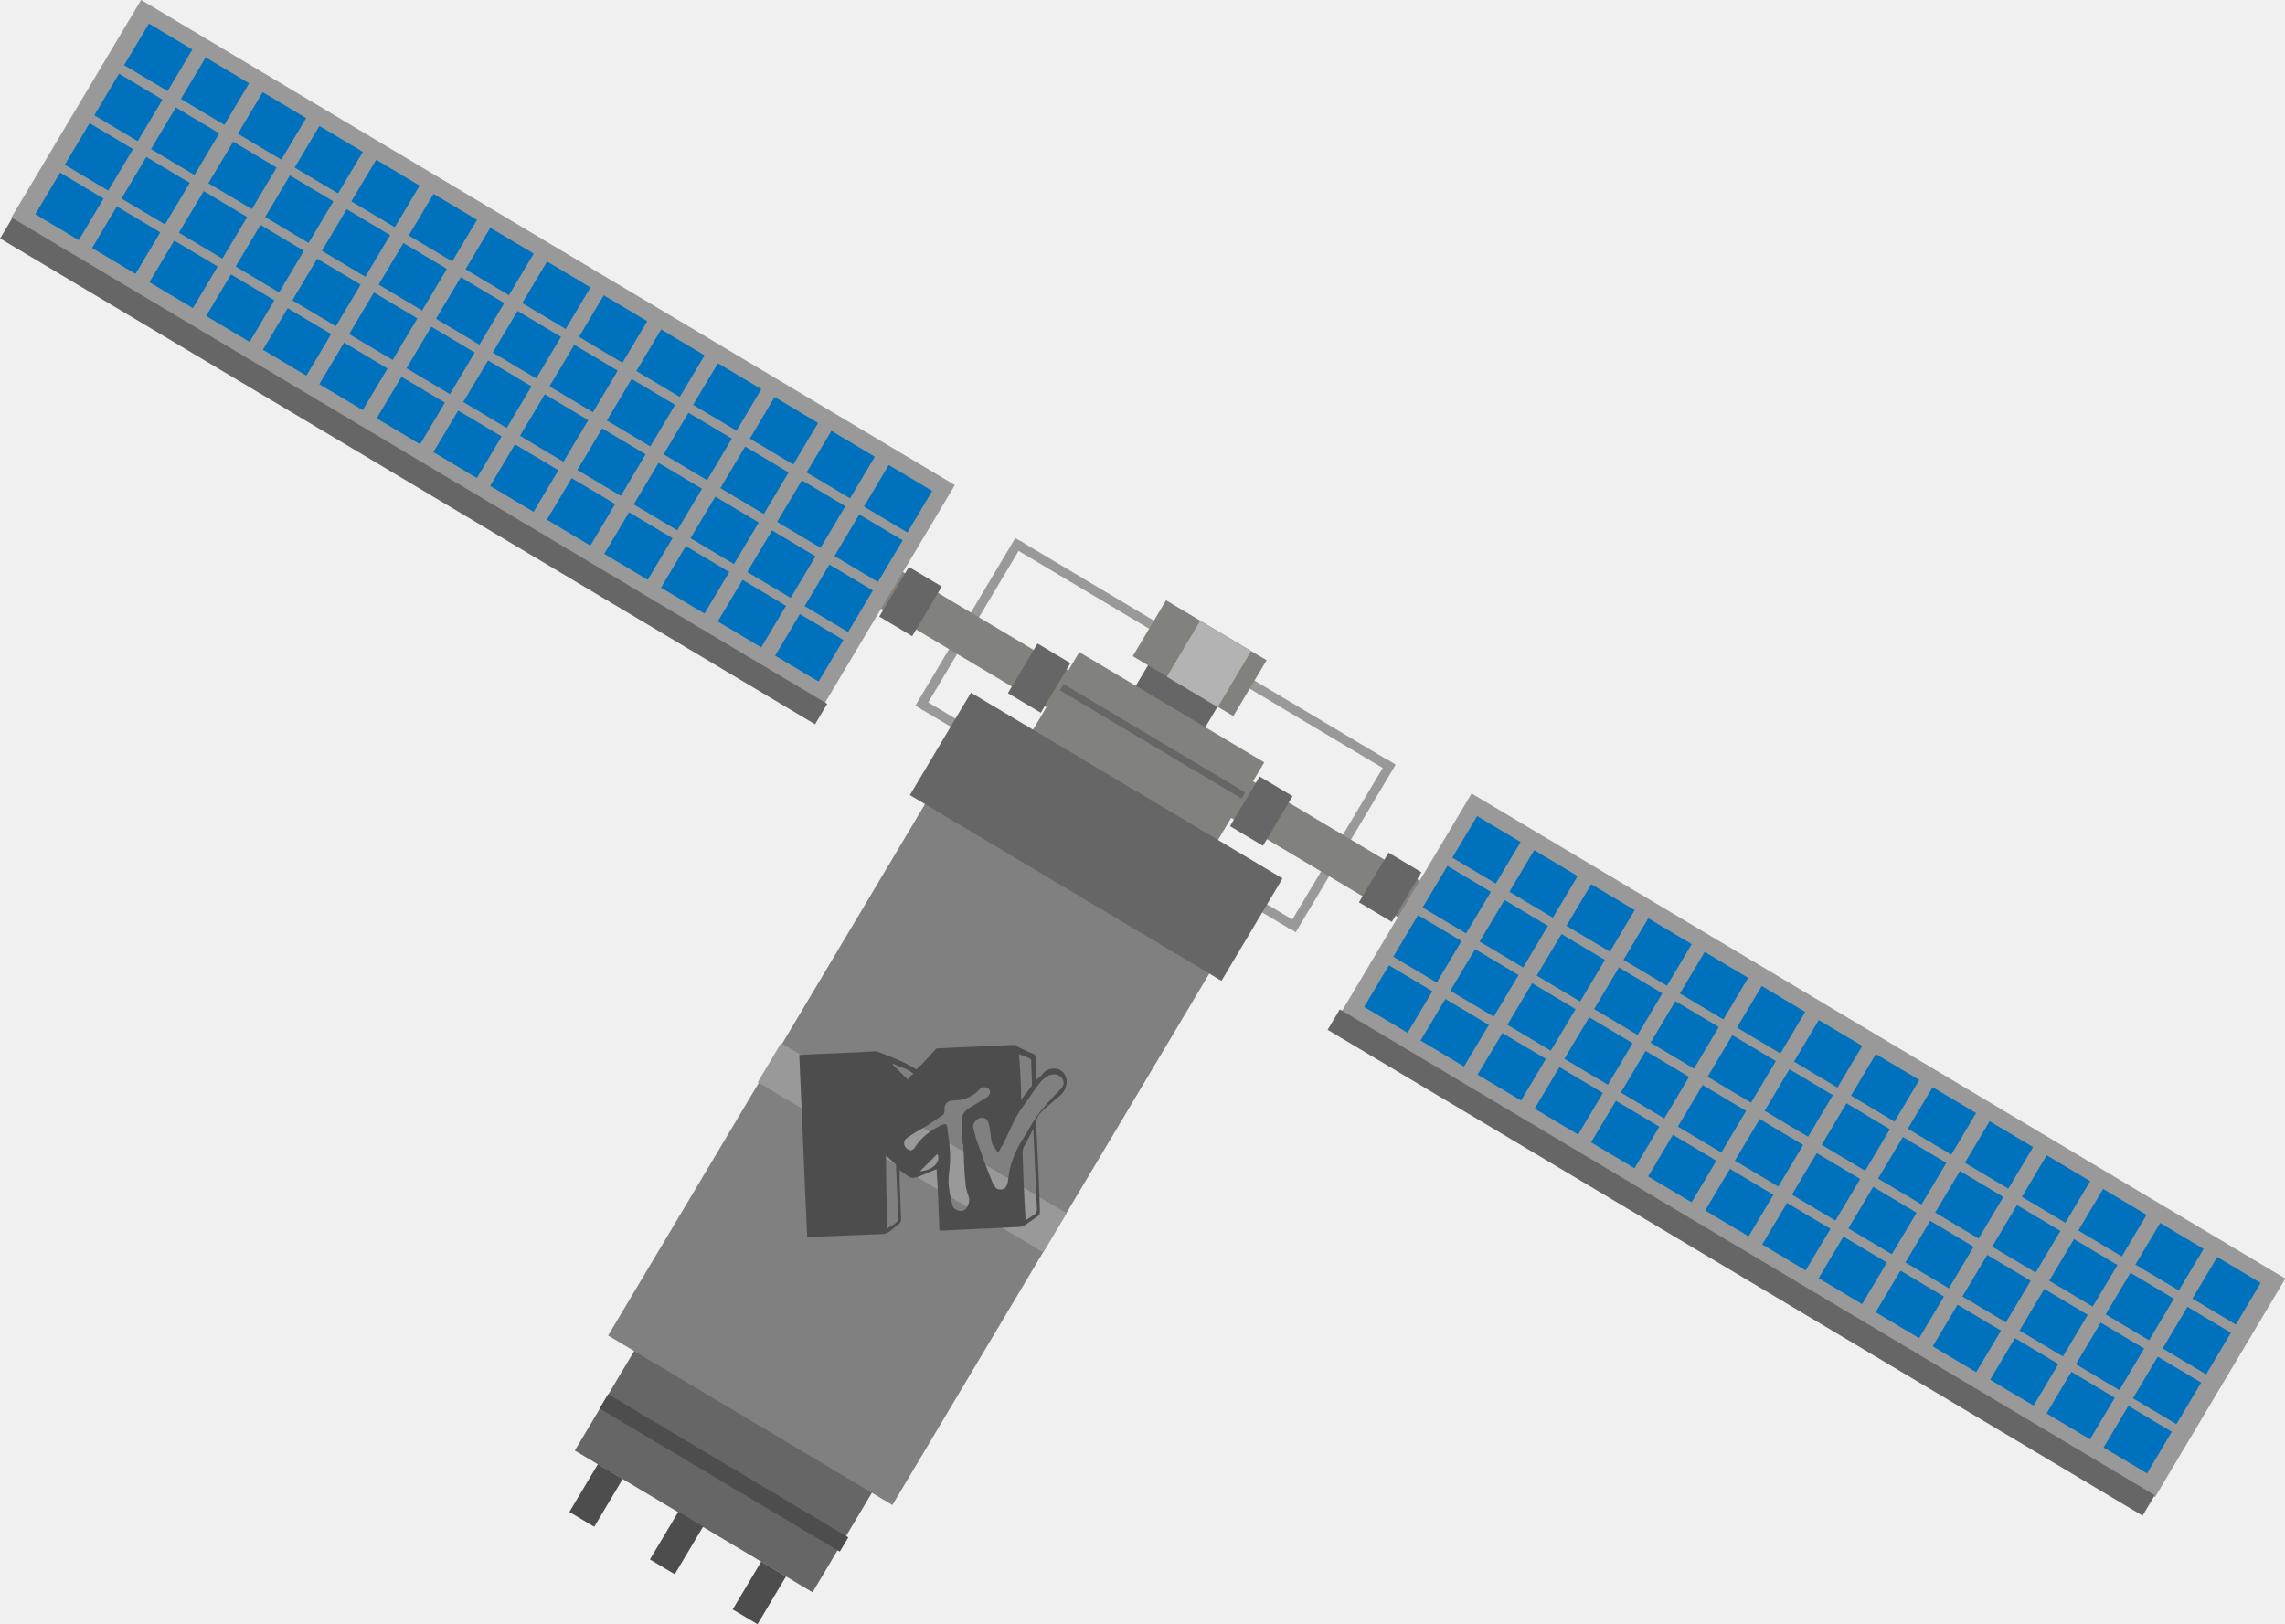
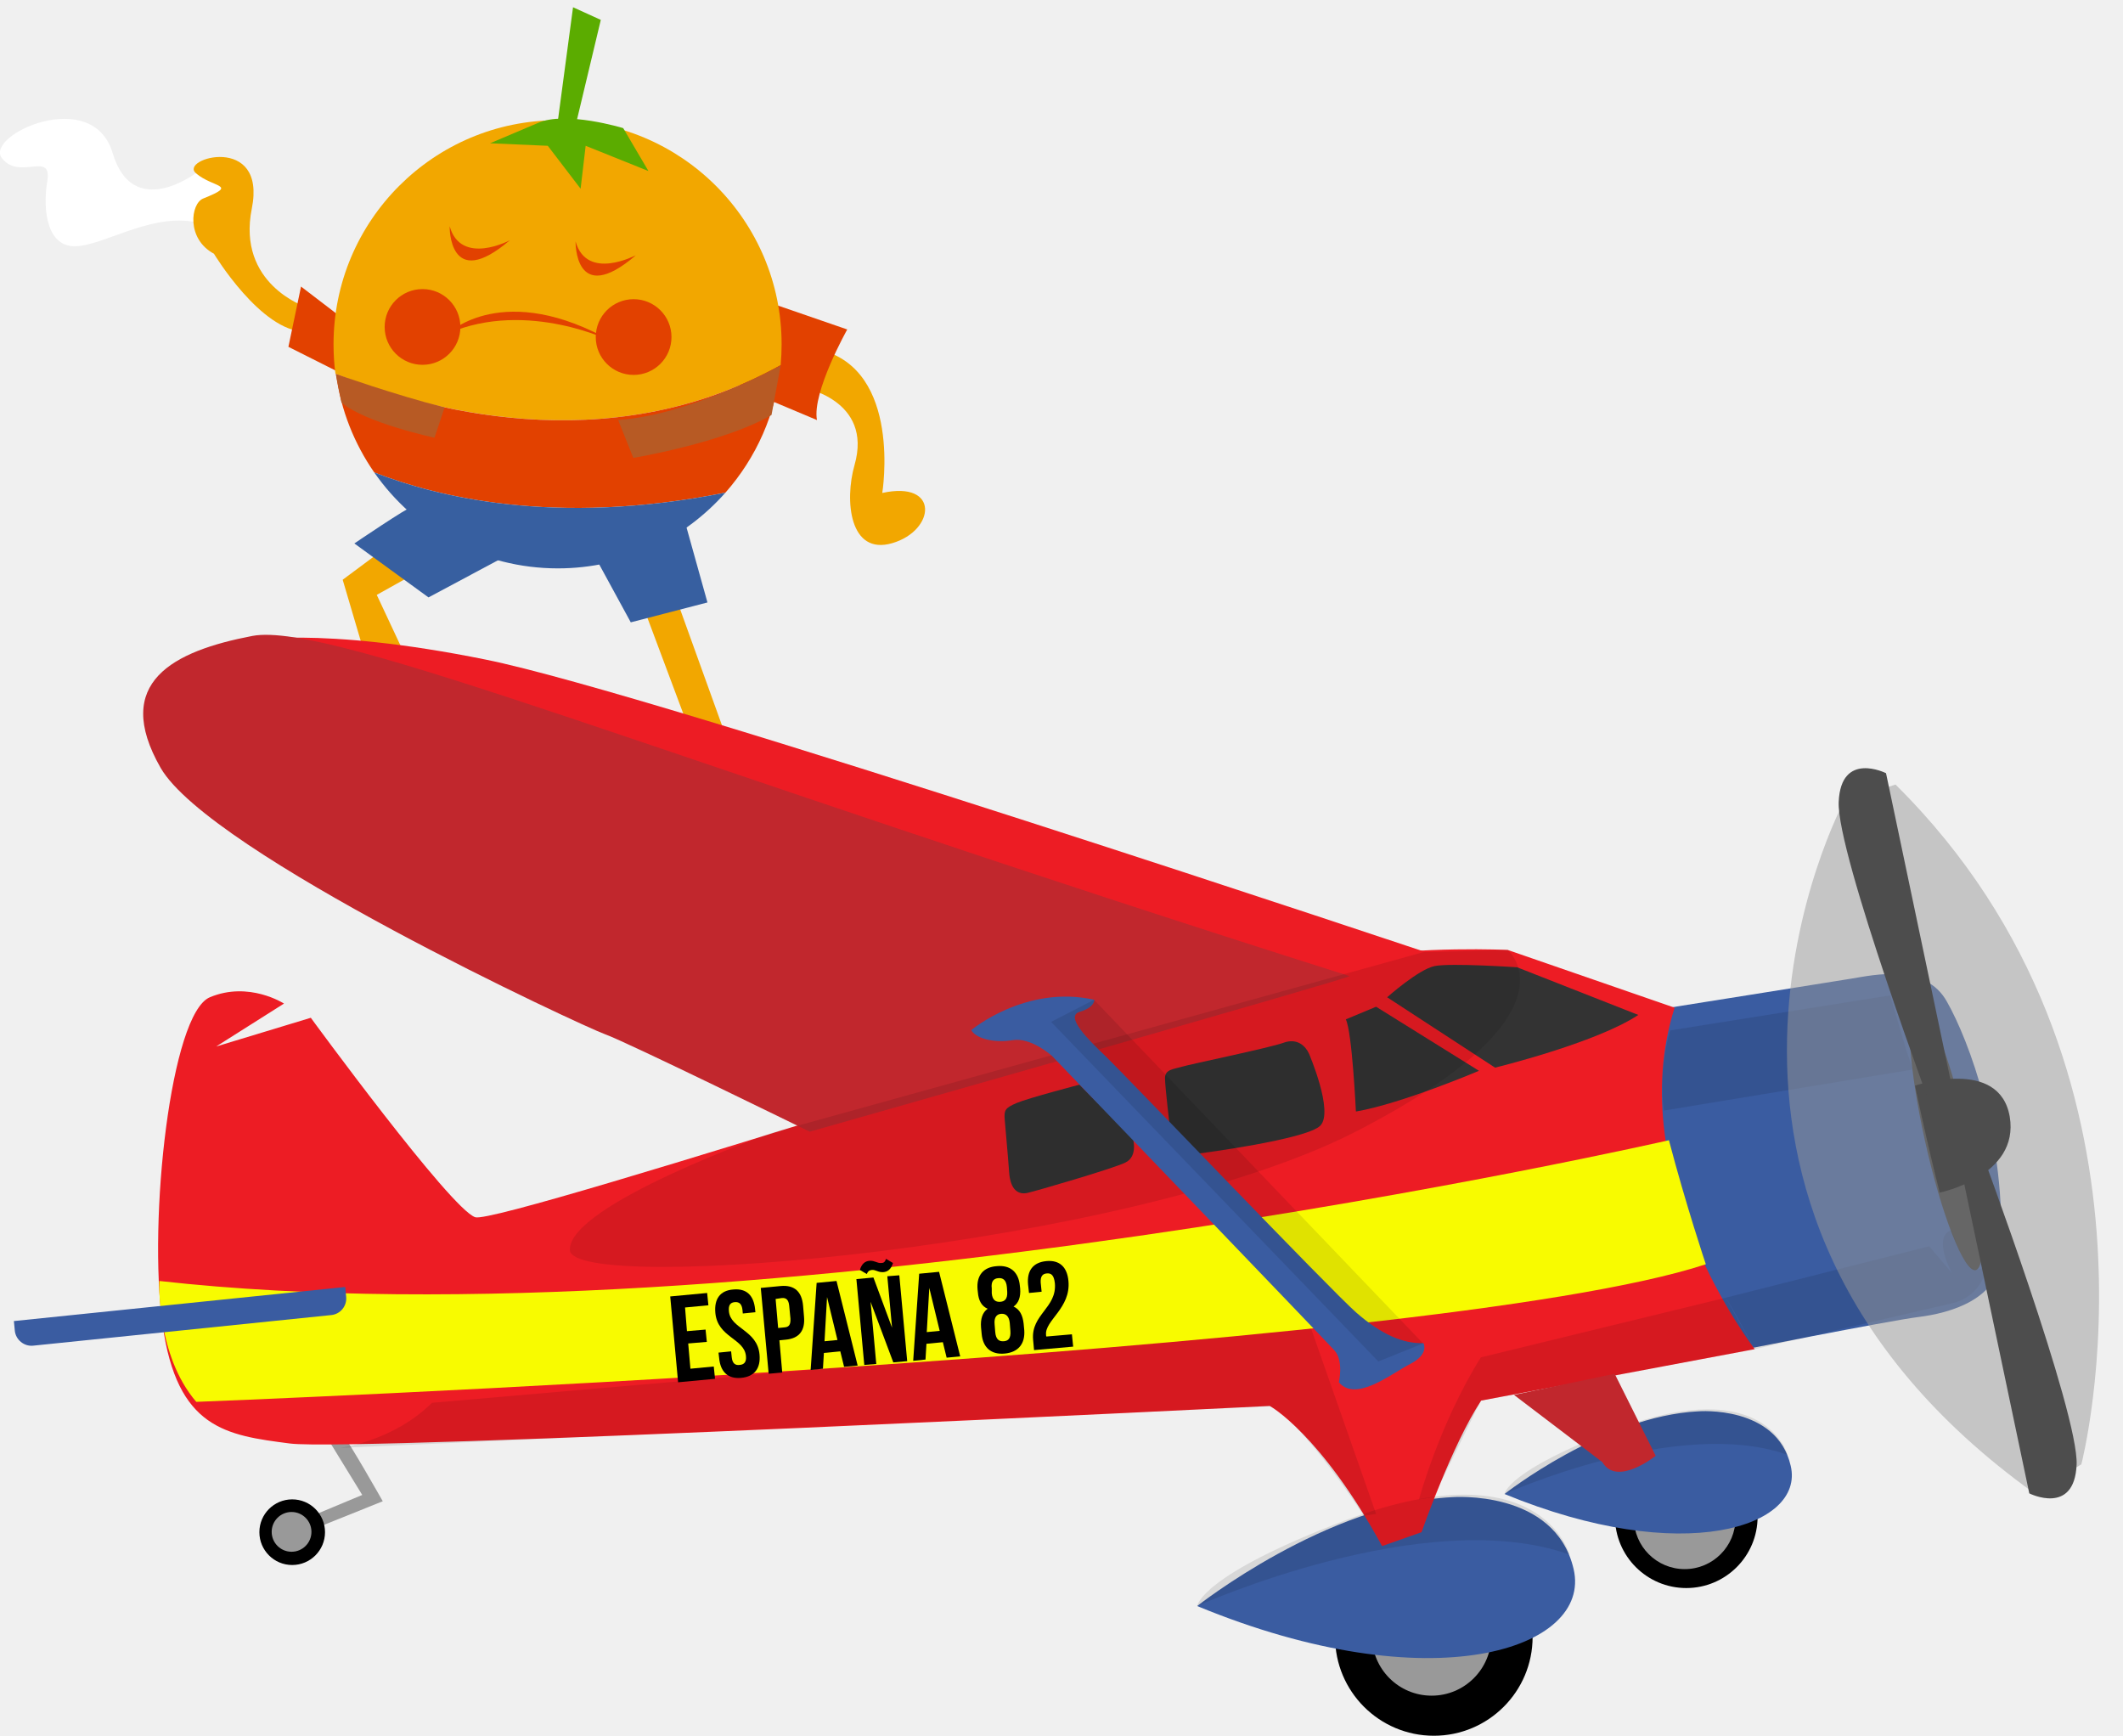
- <svg xmlns="http://www.w3.org/2000/svg" version="1.1" id="Layer_1" x="0px" y="0px" viewBox="0 0 316.2 224.7" enable-background="new 0 0 316.2 224.7" xml:space="preserve">
-   <rect x="165.8" y="60.9" transform="matrix(-0.5121 0.8589 -0.8589 -0.5121 329.6271 -5.8097)" fill="#999999" width="1.3" height="59.6" />
-   <rect x="152.7" y="82.9" transform="matrix(-0.5121 0.8589 -0.8589 -0.5121 328.6844 38.8159)" fill="#999999" width="1.3" height="59.6" />
-   <rect x="82.4" y="190.4" transform="matrix(0.8589 0.5121 -0.5121 0.8589 117.3887 -23.6189)" fill="#666666" width="38.3" height="21.7" />
-   <rect x="103.1" y="116" transform="matrix(0.8589 0.5121 -0.5121 0.8589 99.4012 -42.0664)" fill="#808080" width="45.8" height="86.7" />
-   <rect x="157.8" y="92.4" transform="matrix(0.8589 0.5121 -0.5121 0.8589 71.9255 -70.2447)" fill="#666666" width="11.2" height="6" />
-   <rect x="157.9" y="86.6" transform="matrix(0.8589 0.5121 -0.5121 0.8589 70.0875 -72.1621)" fill="#81827D" width="16.2" height="9" />
-   <rect x="163.2" y="87.4" transform="matrix(0.8589 0.5121 -0.5121 0.8589 70.6627 -72.7135)" fill="#B3B3B3" width="8.2" height="9" />
-   <rect x="144" y="97" transform="matrix(0.8589 0.5121 -0.5121 0.8589 75.344 -66.8066)" fill="#81827D" width="29.8" height="12.8" />
-   <rect x="144.5" y="102.1" transform="matrix(0.8589 0.5121 -0.5121 0.8589 75.0702 -67.1881)" fill="#666666" width="30" height="1" />
-   <rect x="126.6" y="107.6" transform="matrix(0.8589 0.5121 -0.5121 0.8589 80.7243 -61.386)" fill="#666666" width="50.2" height="16.5" />
-   <rect x="80.8" y="202.7" transform="matrix(0.8589 0.5121 -0.5121 0.8589 118.5555 -22.5298)" fill="#4D4D4D" width="38.7" height="2.3" />
-   <rect x="80.5" y="203.1" transform="matrix(0.8589 0.5121 -0.5121 0.8589 117.6034 -13.0317)" fill="#4D4D4D" width="4" height="7.7" />
-   <rect x="91.6" y="209.7" transform="matrix(0.8589 0.5121 -0.5121 0.8589 122.5886 -17.8107)" fill="#4D4D4D" width="4" height="7.7" />
-   <rect x="103.1" y="216.6" transform="matrix(0.8589 0.5121 -0.5121 0.8589 127.7018 -22.7123)" fill="#4D4D4D" width="4" height="7.7" />
-   <rect x="103.2" y="155.7" transform="matrix(0.8589 0.5121 -0.5121 0.8589 99.1837 -42.2258)" fill="#999999" width="46" height="6.3" />
-   <rect x="133.5" y="72.9" transform="matrix(0.8589 0.5121 -0.5121 0.8589 63.1662 -56.5125)" fill="#999999" width="1.3" height="27" />
-   <rect x="185" y="103.6" transform="matrix(0.8589 0.5121 -0.5121 0.8589 86.1752 -78.5695)" fill="#999999" width="1.3" height="27" />
-   <rect x="169.8" y="114.8" transform="matrix(0.8589 0.5121 -0.5121 0.8589 86.2153 -77.5041)" fill="#81827D" width="28" height="5.9" />
+ <svg xmlns="http://www.w3.org/2000/svg" version="1.1" id="Layer_1" x="0px" y="0px" viewBox="-37.8 176 672.8 550" style="enable-background:new -37.8 176 672.8 550;" xml:space="preserve">
+   <style type="text/css">
+ 	.st0{fill:#F2A700;}
+ 	.st1{fill:#E24100;}
+ 	.st2{fill:#FFFFFF;}
+ 	.st3{fill:#375FA0;}
+ 	.st4{fill:#5BAC00;}
+ 	.st5{fill:#B75A24;}
+ 	.st6{fill:#999999;}
+ 	.st7{fill:#3A5CA1;}
+ 	.st8{opacity:0.1;}
+ 	.st9{fill:#ED1C24;}
+ 	.st10{fill:#333333;}
+ 	.st11{fill:#C1272D;}
+ 	.st12{fill:#F8FB00;}
+ 	.st13{opacity:0.5;fill:#999999;}
+ 	.st14{fill:#4D4D4D;}
+ </style>
  <g>
-     <rect x="185.4" y="140.9" transform="matrix(0.8589 0.5121 -0.5121 0.8589 116.5603 -106.149)" fill="#999999" width="131.1" height="35.2" />
-     <rect x="202.2" y="114.3" transform="matrix(0.8589 0.5121 -0.5121 0.8589 89.2712 -88.7737)" fill="#0071BC" width="7" height="6.7" />
-     <rect x="210.1" y="119" transform="matrix(0.8589 0.5121 -0.5121 0.8589 92.7865 -92.1435)" fill="#0071BC" width="7" height="6.7" />
-     <rect x="218" y="123.7" transform="matrix(0.8589 0.5121 -0.5121 0.8589 96.3018 -95.5133)" fill="#0071BC" width="7" height="6.7" />
-     <rect x="225.9" y="128.4" transform="matrix(0.8589 0.5121 -0.5121 0.8589 99.817 -98.8832)" fill="#0071BC" width="7" height="6.7" />
-     <rect x="233.7" y="133.1" transform="matrix(0.8589 0.5121 -0.5121 0.8589 103.3323 -102.253)" fill="#0071BC" width="7" height="6.7" />
-     <rect x="241.6" y="137.8" transform="matrix(0.8589 0.5121 -0.5121 0.8589 106.8475 -105.6228)" fill="#0071BC" width="7" height="6.7" />
-     <rect x="249.5" y="142.5" transform="matrix(0.8589 0.5121 -0.5121 0.8589 110.3628 -108.9926)" fill="#0071BC" width="7" height="6.7" />
-     <rect x="257.4" y="147.2" transform="matrix(0.8589 0.5121 -0.5121 0.8589 113.8781 -112.3624)" fill="#0071BC" width="7" height="6.7" />
-     <rect x="265.2" y="151.8" transform="matrix(0.8589 0.5121 -0.5121 0.8589 117.3933 -115.7323)" fill="#0071BC" width="7" height="6.7" />
-     <rect x="273.1" y="156.5" transform="matrix(0.8589 0.5121 -0.5121 0.8589 120.9086 -119.1021)" fill="#0071BC" width="7" height="6.7" />
-     <rect x="281" y="161.2" transform="matrix(0.8589 0.5121 -0.5121 0.8589 124.4239 -122.4719)" fill="#0071BC" width="7" height="6.7" />
-     <rect x="288.8" y="165.9" transform="matrix(0.8589 0.5121 -0.5121 0.8589 127.9391 -125.8417)" fill="#0071BC" width="7" height="6.7" />
-     <rect x="296.7" y="170.6" transform="matrix(0.8589 0.5121 -0.5121 0.8589 131.4544 -129.2115)" fill="#0071BC" width="7" height="6.7" />
-     <rect x="304.6" y="175.3" transform="matrix(0.8589 0.5121 -0.5121 0.8589 134.9697 -132.5814)" fill="#0071BC" width="7" height="6.7" />
-     <rect x="198.1" y="121.2" transform="matrix(0.8589 0.5121 -0.5121 0.8589 92.2122 -85.7058)" fill="#0071BC" width="7" height="6.7" />
-     <rect x="206" y="125.9" transform="matrix(0.8589 0.5121 -0.5121 0.8589 95.7274 -89.0757)" fill="#0071BC" width="7" height="6.7" />
-     <rect x="213.9" y="130.6" transform="matrix(0.8589 0.5121 -0.5121 0.8589 99.2427 -92.4455)" fill="#0071BC" width="7" height="6.7" />
-     <rect x="221.8" y="135.2" transform="matrix(0.8589 0.5121 -0.5121 0.8589 102.7579 -95.8153)" fill="#0071BC" width="7" height="6.7" />
-     <rect x="229.6" y="139.9" transform="matrix(0.8589 0.5121 -0.5121 0.8589 106.2732 -99.1851)" fill="#0071BC" width="7" height="6.7" />
-     <rect x="237.5" y="144.6" transform="matrix(0.8589 0.5121 -0.5121 0.8589 109.7885 -102.5549)" fill="#0071BC" width="7" height="6.7" />
-     <rect x="245.4" y="149.3" transform="matrix(0.8589 0.5121 -0.5121 0.8589 113.3037 -105.9248)" fill="#0071BC" width="7" height="6.7" />
-     <rect x="253.3" y="154" transform="matrix(0.8589 0.5121 -0.5121 0.8589 116.819 -109.2946)" fill="#0071BC" width="7" height="6.7" />
-     <rect x="261.1" y="158.7" transform="matrix(0.8589 0.5121 -0.5121 0.8589 120.3343 -112.6644)" fill="#0071BC" width="7" height="6.7" />
-     <rect x="269" y="163.4" transform="matrix(0.8589 0.5121 -0.5121 0.8589 123.8495 -116.0342)" fill="#0071BC" width="7" height="6.7" />
-     <rect x="276.9" y="168.1" transform="matrix(0.8589 0.5121 -0.5121 0.8589 127.3648 -119.404)" fill="#0071BC" width="7" height="6.7" />
-     <rect x="284.8" y="172.8" transform="matrix(0.8589 0.5121 -0.5121 0.8589 130.8801 -122.7738)" fill="#0071BC" width="7" height="6.7" />
-     <rect x="292.6" y="177.5" transform="matrix(0.8589 0.5121 -0.5121 0.8589 134.3953 -126.1437)" fill="#0071BC" width="7" height="6.7" />
-     <rect x="300.5" y="182.2" transform="matrix(0.8589 0.5121 -0.5121 0.8589 137.9106 -129.5135)" fill="#0071BC" width="7" height="6.7" />
-     <rect x="194" y="128" transform="matrix(0.8589 0.5121 -0.5121 0.8589 95.1531 -82.638)" fill="#0071BC" width="7" height="6.7" />
-     <rect x="201.9" y="132.7" transform="matrix(0.8589 0.5121 -0.5121 0.8589 98.6684 -86.0078)" fill="#0071BC" width="7" height="6.7" />
-     <rect x="209.8" y="137.4" transform="matrix(0.8589 0.5121 -0.5121 0.8589 102.1836 -89.3776)" fill="#0071BC" width="7" height="6.7" />
-     <rect x="217.7" y="142.1" transform="matrix(0.8589 0.5121 -0.5121 0.8589 105.6989 -92.7474)" fill="#0071BC" width="7" height="6.7" />
-     <rect x="225.5" y="146.8" transform="matrix(0.8589 0.5121 -0.5121 0.8589 109.2141 -96.1172)" fill="#0071BC" width="7" height="6.7" />
-     <rect x="233.4" y="151.5" transform="matrix(0.8589 0.5121 -0.5121 0.8589 112.7294 -99.4871)" fill="#0071BC" width="7" height="6.7" />
-     <rect x="241.3" y="156.2" transform="matrix(0.8589 0.5121 -0.5121 0.8589 116.2447 -102.8569)" fill="#0071BC" width="7" height="6.7" />
-     <rect x="249.2" y="160.9" transform="matrix(0.8589 0.5121 -0.5121 0.8589 119.7599 -106.2267)" fill="#0071BC" width="7" height="6.7" />
-     <rect x="257" y="165.6" transform="matrix(0.8589 0.5121 -0.5121 0.8589 123.2752 -109.5965)" fill="#0071BC" width="7" height="6.7" />
-     <rect x="264.9" y="170.3" transform="matrix(0.8589 0.5121 -0.5121 0.8589 126.7905 -112.9663)" fill="#0071BC" width="7" height="6.7" />
-     <rect x="272.8" y="175" transform="matrix(0.8589 0.5121 -0.5121 0.8589 130.3057 -116.3361)" fill="#0071BC" width="7" height="6.7" />
-     <rect x="280.7" y="179.7" transform="matrix(0.8589 0.5121 -0.5121 0.8589 133.821 -119.706)" fill="#0071BC" width="7" height="6.7" />
-     <rect x="288.5" y="184.4" transform="matrix(0.8589 0.5121 -0.5121 0.8589 137.3363 -123.0758)" fill="#0071BC" width="7" height="6.7" />
-     <rect x="296.4" y="189.1" transform="matrix(0.8589 0.5121 -0.5121 0.8589 140.8515 -126.4456)" fill="#0071BC" width="7" height="6.7" />
-     <rect x="190" y="134.9" transform="matrix(0.8589 0.5121 -0.5121 0.8589 98.094 -79.5701)" fill="#0071BC" width="7" height="6.7" />
-     <rect x="197.8" y="139.6" transform="matrix(0.8589 0.5121 -0.5121 0.8589 101.6093 -82.9399)" fill="#0071BC" width="7" height="6.7" />
-     <rect x="205.7" y="144.3" transform="matrix(0.8589 0.5121 -0.5121 0.8589 105.1246 -86.3097)" fill="#0071BC" width="7" height="6.7" />
-     <rect x="213.6" y="149" transform="matrix(0.8589 0.5121 -0.5121 0.8589 108.6398 -89.6796)" fill="#0071BC" width="7" height="6.7" />
-     <rect x="221.4" y="153.7" transform="matrix(0.8589 0.5121 -0.5121 0.8589 112.1551 -93.0494)" fill="#0071BC" width="7" height="6.7" />
-     <rect x="229.3" y="158.4" transform="matrix(0.8589 0.5121 -0.5121 0.8589 115.6703 -96.4192)" fill="#0071BC" width="7" height="6.7" />
-     <rect x="237.2" y="163.1" transform="matrix(0.8589 0.5121 -0.5121 0.8589 119.1856 -99.789)" fill="#0071BC" width="7" height="6.7" />
-     <rect x="245.1" y="167.8" transform="matrix(0.8589 0.5121 -0.5121 0.8589 122.7009 -103.1588)" fill="#0071BC" width="7" height="6.7" />
-     <rect x="252.9" y="172.5" transform="matrix(0.8589 0.5121 -0.5121 0.8589 126.2161 -106.5286)" fill="#0071BC" width="7" height="6.7" />
-     <rect x="260.8" y="177.2" transform="matrix(0.8589 0.5121 -0.5121 0.8589 129.7314 -109.8985)" fill="#0071BC" width="7" height="6.7" />
-     <rect x="268.7" y="181.9" transform="matrix(0.8589 0.5121 -0.5121 0.8589 133.2467 -113.2683)" fill="#0071BC" width="7" height="6.7" />
-     <rect x="276.6" y="186.5" transform="matrix(0.8589 0.5121 -0.5121 0.8589 136.7619 -116.6381)" fill="#0071BC" width="7" height="6.7" />
-     <rect x="284.4" y="191.2" transform="matrix(0.8589 0.5121 -0.5121 0.8589 140.2772 -120.0079)" fill="#0071BC" width="7" height="6.7" />
-     <rect x="292.3" y="195.9" transform="matrix(0.8589 0.5121 -0.5121 0.8589 143.7924 -123.3777)" fill="#0071BC" width="7" height="6.7" />
+     <polygon class="st0" points="95.2,356.9 81.6,364.5 92.8,388.4 78.8,386.8 70.8,359.7 86.4,348.1  " />
+     <polygon class="st0" points="165.7,367.3 180.9,407.9 191.6,407.5 176.1,364.5  " />
+     <path class="st0" d="M216.3,298.7c0,0,22.7,3.8,16.7,24.7c-3.2,11.2-1.6,28.7,12,24.7c13.6-4,15.1-19.9-3.2-15.9   c0,0,6.4-39.1-19.9-45.4L216.3,298.7z" />
+     <path class="st1" d="M205.2,271.6l25.5,8.8c0,0-11.2,19.9-9.6,28.7l-24.7-10.4L205.2,271.6z" />
+     <path class="st2" d="M24.2,230.9c0,0-19.9,15.1-26.3-6.4s-40.7-5.6-35.1,1.6s15.9-2.4,14.4,7.2c-1.6,9.6,0,21.5,9.6,20.7   c9.6-0.8,24.7-11.2,39.1-7.2C25.8,246.9,48.1,230.1,24.2,230.9z" />
+     <path class="st0" d="M59,273.2c0,0-21.8-7.2-17-31.1s-23.2-15.9-17.7-11.2s13.6,3.5,2.3,8c-4,1.6-5.4,12.8,3.4,17.5   c0,0,14.9,24.7,28.9,24.7V273.2z" />
+     <path class="st1" d="M71.2,277.2l-13.6-10.4l-4,19.1l19.1,9.6C72.8,295.5,84,297.9,71.2,277.2z" />
+     <g>
+       <path class="st0" d="M209.6,291.7c0.2-2.2,0.3-4.4,0.3-6.6c0-39.2-31.8-71-71-71s-71,31.8-71,71c0,3.2,0.2,6.3,0.6,9.3    C95.6,305.4,154.4,322.5,209.6,291.7z" />
+       <path class="st1" d="M68.7,294.5c1.5,11.5,5.8,22.1,12.1,31.2c19,7.4,56.6,17.3,111.3,6.4c9.7-11,16.1-25,17.5-40.4    C154.4,322.5,95.6,305.4,68.7,294.5z" />
+       <path class="st3" d="M80.8,325.7c12.8,18.4,34.1,30.4,58.2,30.4c21.2,0,40.1-9.3,53.1-24C137.4,343,99.8,333.1,80.8,325.7z" />
+     </g>
+     <path class="st4" d="M132.6,215l-15.1,6.4l18.3,0.8l10.4,13.6l1.6-13.6l19.9,8l-8-13.6C159.7,216.6,141.4,211,132.6,215z" />
+     <path class="st4" d="M139,214.2l4.8-35.9l8.8,4l-8,33.5C144.6,215.8,142.2,223.8,139,214.2z" />
+     <path class="st5" d="M158.1,309.1l4.8,12c0,0,28.7-4.8,43.8-13.6l2.9-15.7C209.6,291.7,181.3,307.5,158.1,309.1z" />
+     <path class="st5" d="M103.1,305.1l-3.2,9.6c0,0-22.3-4.8-29.5-11.2l-1.8-9C68.7,294.5,87.2,301.1,103.1,305.1z" />
+     <path class="st6" d="M70.5,630.2c2,2,13,21.5,13,21.5l-28.9,11.6l-1.1-3.8l23.5-9.8l-12.4-20.2L70.5,630.2z" />
+     <circle cx="496.6" cy="656.6" r="22.6" />
+     <circle class="st6" cx="496.1" cy="657.1" r="16.1" />
+     <path class="st7" d="M500.5,623.2c0,0,24.8-2,29.2,17.3c4.5,19.3-34.2,32.2-90.7,8.9C439,649.4,470.3,624.7,500.5,623.2z" />
+     <path class="st8" d="M439,649.4c0,0,55-24.8,89.7-12.4c0,0-6.9-25.8-53.5-8.4C439.5,642,439,649.4,439,649.4z" />
+     <path class="st7" d="M490.6,495.4c0,0,51-8.1,58.3-9.3s23.5-4.9,30.3,7.3c6.9,12.1,19,44.1,17,80.1c0,14.2-16.2,18.6-25.9,19.8   c-9.7,1.2-60.3,11.3-60.3,11.3s-27.9-57.4-27.9-58.7S490.6,495.4,490.6,495.4z" />
+     <circle cx="416.6" cy="694.7" r="31.3" />
+     <circle class="st6" cx="415.9" cy="694.4" r="18.9" />
+     <circle cx="54.8" cy="661.5" r="10.4" />
+     <circle class="st6" cx="54.6" cy="661.4" r="6.3" />
+     <path class="st7" d="M422.4,650.4c0,0,32.6-2.6,38.5,22.8c5.9,25.4-45,42.4-119.3,11.7C341.6,684.9,382.7,652.4,422.4,650.4z" />
+     <path class="st9" d="M412.7,661.5c0,0,9.8-28,18.9-41.7l86.7-16.3c0,0-42.4-54.7-25.4-108.2L440,477c0,0-27.4-1.3-50.2,2.6   s-269.2,84.7-277,82.1c-7.8-2.6-52.1-63.2-52.1-63.2l-30,9.1L52.2,494c0,0-11.1-7.2-23.5-2s-19.6,70.4-15,103.6   c4.6,33.2,20.2,35.2,40.4,37.8c20.2,2.6,310.5-11.9,310.5-11.9s16.1,8.8,35.6,44.4L412.7,661.5z" />
+     <path class="st8" d="M341.6,684.9c0,0,72.3-32.6,118-16.3c0,0-9.1-33.9-70.4-11.1C342.3,675.2,341.6,684.9,341.6,684.9z" />
+     <path class="st8" d="M518.2,603.5l-86.7,16.3l-15,30.6l-4.6,0.7c0,0,6.5-24.1,19.6-45l77.6-18.9L518.2,603.5z" />
+     <path class="st8" d="M394.4,656.3c0,0-19.1-29.6-29.7-34.7L69.8,634.8c0,0,16.9-2,29.3-14.3l262.7-22.8c0,0,5.9-9.1,15-3.3   l21.5,61.3L394.4,656.3z" />
+     <path class="st10" d="M430.9,515.3c0,0-24.7,10.5-39,12.9c0,0-1.2-25.3-3.2-29.2l9.6-4L430.9,515.3z" />
+     <path class="st10" d="M401.8,492l34.2,22.3c0,0,32-7.8,45.4-16.7L443,482.5c0,0-20.9-1.4-26.1-0.4C411.8,483.1,401.8,492,401.8,492   z" />
+     <path class="st10" d="M377,509.8c0,0,8,18.5,3.6,22.9c-4.4,4.4-38.4,8.8-38.4,8.8l-9.2-7.8c0,0-1.6-13.3-1.6-16.1s2.8-2.8,5.4-3.6   s27.9-6,32.2-7.6C373.4,504.8,376,507.6,377,509.8z" />
+     <path class="st10" d="M304.3,519.7l16.9,16.9c0,0,1.8,5.8-2.4,7.8s-28.3,9-31,9.6c-2.8,0.6-5.4-0.8-5.8-6.6s-1.2-13.9-1.4-16.7   s0-3.6,3.8-5.2C288.2,523.9,304.3,519.7,304.3,519.7z" />
+     <path class="st9" d="M39.8,379.2c0,0,23-5,76.3,5.8c53.3,10.7,302.4,94.2,302.4,94.2s-24.7-0.2-19.5,1.4l-13.9,6.4L39.8,379.2z" />
+     <path class="st11" d="M389.9,485.3c1.2,0.4-171.1,49.3-171.1,49.3s-58.1-28.5-64.9-30.9c-6.8-2.4-125.2-57.3-140.8-84.4   c-15.5-27.1,4-37,29.1-41.8C67.3,372.8,172.2,416.4,389.9,485.3z" />
+     <ellipse transform="matrix(0.9761 -0.2173 0.2173 0.9761 -102.6585 138.6061)" class="st10" cx="578.9" cy="536.1" rx="6.8" ry="43.4" />
+     <path class="st8" d="M206.7,535c0,0-64.5,22.8-63.9,37.1c0.7,14.3,177.9-0.7,249.6-37.8S440,477,440,477l-26.7,0.7L206.7,535z" />
+     <path class="st8" d="M509.1,587.2l64.5-16.3l7.2,8.5c0,0-6.5-11.7,0-13.7c0,0,5.2,18.9,11.1,10.4l0,0c-0.4,6.2-4.8,11.4-10.8,12.8   l-62.8,14.6C518.2,603.5,512.4,592.4,509.1,587.2z" />
+     <path class="st8" d="M491.5,502.5c0,0-3.9,11.7-2,25.4l78.9-13l-2-5.9l-5.2-17.6L491.5,502.5z" />
+     <path class="st8" d="M13.8,595.7l2.6,11.1c0,0,35.8,0.7,52.1-16.9L13.8,595.7z" />
+     <path class="st11" d="M470,639.3L442,618l31.9-6.7l13,26C486.9,637.3,474.6,647.2,470,639.3z" />
+     <path class="st12" d="M491.1,537.3c0,0-288.1,65.9-478.4,44.6c0,0-1.1,23.4,11.7,38.3c0,0,391.2-14.9,478.4-43.6   C502.8,576.7,496.4,557.5,491.1,537.3z" />
+     <path class="st13" d="M546.5,430.1c0,0-68,126.8,60.3,219l15-9.1c0,0,32.5-125-58.9-215.4L546.5,430.1z" />
+     <path class="st14" d="M576.9,553.9c0,0,25.4-5.2,22.2-24.1c-3.3-18.9-30-9.8-30-9.8S571.7,533.1,576.9,553.9z" />
+     <path class="st14" d="M582.1,526.6L559.9,421c0,0-14.3-7.2-15,9.1c-0.7,16.3,30.6,100.4,30.6,100.4L582.1,526.6z" />
+     <path class="st14" d="M583.1,543.6l22.2,105.6c0,0,14.3,7.2,15-9.1c0.7-16.3-30.6-100.4-30.6-100.4L583.1,543.6z" />
+     <path class="st7" d="M386.5,614c0,0,1.6-6.8-1.4-10.1s-89.5-93.3-89.5-93.3s-6.6-6-12.5-5c-6,1-11.7-0.6-13.1-3.2   c0,0,17.3-14.5,39-9.6c0,0,0.2,2.4-4.6,3.8c-4.8,1.4,2.4,8.6,8.4,14.3c6,5.8,71.2,74,79.2,81c8,7,14.9,9.9,21.3,9.7   c0,0,2,3.4-4.2,6.6S391.9,620.4,386.5,614z" />
+     <polygon class="st8" points="413.2,601.7 308.9,492.8 295.3,499.8 399,607.4  " />
+     <path class="st7" d="M-27.3,602.4l94.5-9.7c2.9-0.3,5-2.9,4.7-5.8l-0.3-3.1l-105,10.8l0.3,3.1C-32.8,600.5-30.2,602.7-27.3,602.4z" />
+     <path class="st1" d="M104.7,247.7c0,0-0.4,21.1,19.1,4.4C123.9,252.1,108.3,260.4,104.7,247.7z" />
+     <path class="st1" d="M144.6,252.5c0,0-0.4,21.1,19.1,4.4C163.7,256.8,148.2,265.2,144.6,252.5z" />
+     <path class="st1" d="M104.3,281.6c0,0,17.5-17.1,52.2,2.8C156.5,284.3,129.4,270.8,104.3,281.6z" />
+     <circle class="st1" cx="163" cy="282.8" r="12" />
+     <circle class="st1" cx="96.1" cy="279.6" r="12" />
+     <path class="st3" d="M92.8,336.6c-1.2,0-18.3,11.6-18.3,11.6l23.5,17.1l27.5-14.7L92.8,336.6z" />
+     <polygon class="st3" points="150.6,352.1 162.1,373.2 186.4,366.9 178.5,338.6  " />
+     <g>
+       <path d="M179.9,597.8l5.9-0.5l0.4,3.9l-5.9,0.5l0.7,8l7.4-0.7l0.4,3.9l-11.7,1.1l-2.5-27.2l11.7-1.1l0.4,3.9l-7.4,0.7L179.9,597.8    z" />
+       <path d="M194.6,584.6c4.2-0.4,6.5,1.9,6.9,6.3l0.1,0.9l-4,0.4l-0.1-1.1c-0.2-1.9-1-2.6-2.4-2.5c-1.4,0.1-2.1,0.9-1.9,2.9    c0.5,5.6,9,5.9,9.7,13.7c0.4,4.4-1.6,7-5.8,7.4c-4.2,0.4-6.6-1.9-7-6.3l-0.2-1.7l4-0.4l0.2,1.9c0.2,1.9,1.1,2.6,2.5,2.4    c1.4-0.1,2.2-0.9,2-2.8c-0.5-5.6-9-5.9-9.7-13.7C188.5,587.6,190.4,584.9,194.6,584.6z" />
+       <path d="M216.7,589.7l0.3,3.5c0.4,4.4-1.5,6.9-5.8,7.3l-2,0.2l0.9,10.2l-4.3,0.4l-2.5-27.2l6.3-0.6    C214,583.1,216.3,585.3,216.7,589.7z M208,587.6l0.8,9.2l2-0.2c1.4-0.1,2-0.8,1.9-2.8l-0.4-4.1c-0.2-1.9-1-2.5-2.3-2.4L208,587.6z    " />
+       <path d="M234,608.7l-4.3,0.4l-1.2-4.9l-5.2,0.5l-0.3,5l-3.9,0.4l1.9-27.6l6.3-0.6L234,608.7z M223.5,601l4.1-0.4l-3.3-13.6    L223.5,601z" />
+       <path d="M238.1,588.5l1.8,19.7l-3.8,0.3l-2.5-27.2l5.4-0.5l5.9,15.9l-1.5-16.3l3.8-0.3l2.5,27.2l-4.4,0.4L238.1,588.5z M243,574.9    l2.2,1.3c-0.6,2-1.7,2.8-3.1,2.9c-1.6,0.1-2.4-0.8-3.6-0.7c-0.7,0.1-1.2,0.3-1.6,1.3l-2.2-1.3c0.6-2,1.7-2.8,3.1-2.9    c1.6-0.1,2.4,0.8,3.6,0.7C242.2,576.2,242.6,576,243,574.9z" />
+       <path d="M266.5,605.8l-4.3,0.4l-1.2-4.9l-5.2,0.5l-0.3,5l-3.9,0.4l1.9-27.6l6.3-0.6L266.5,605.8z M255.9,598.1l4.1-0.4l-3.3-13.6    L255.9,598.1z" />
+       <path d="M280.6,604.9c-4.3,0.4-6.9-1.9-7.3-6.2l-0.2-2.1c-0.2-2.6,0.4-4.7,2.1-5.9c-1.9-0.8-2.9-2.6-3.1-5.2l-0.1-0.9    c-0.4-4.4,1.8-7.1,6.1-7.4c4.3-0.4,6.9,1.9,7.3,6.2l0.1,0.9c0.2,2.7-0.5,4.6-2.1,5.7c2,0.9,2.9,2.8,3.2,5.4l0.2,2.1    C287.1,601.8,284.9,604.5,280.6,604.9z M276.5,585.8c0.2,2.2,1.3,2.8,2.7,2.7c1.4-0.1,2.3-0.9,2.2-3.1l-0.1-1.5    c-0.2-2.4-1.3-3-2.7-2.9c-1.4,0.1-2.4,0.9-2.1,3.3L276.5,585.8z M280.3,601c1.4-0.1,2.3-0.9,2.1-3.3l-0.2-2.5    c-0.2-2.1-1.2-3-2.7-2.9c-1.5,0.1-2.3,1.2-2.1,3.3l0.2,2.5C277.8,600.5,278.9,601.1,280.3,601z" />
+       <path d="M294,579.5c-1.4,0.1-2.1,0.9-2,2.9l0.3,2.9l-4,0.4L288,583c-0.4-4.4,1.6-7,5.8-7.4c4.2-0.4,6.6,1.9,7,6.3    c0.8,8.6-7.5,12.5-7.1,17c0,0.2,0,0.4,0.1,0.6l8.1-0.7l0.4,3.9l-12.4,1.1l-0.3-3.3c-0.7-8,7.6-10.1,6.9-17.9    C296.2,580,295.3,579.4,294,579.5z" />
+     </g>
  </g>
-   <rect x="175.3" y="173.1" transform="matrix(0.8589 0.5121 -0.5121 0.8589 123.4846 -98.7589)" fill="#666666" width="131.3" height="3.3" />
-   <rect x="189.7" y="118.8" transform="matrix(0.8589 0.5121 -0.5121 0.8589 90.0501 -81.1803)" fill="#666666" width="5.3" height="8" />
-   <rect x="171.9" y="108.3" transform="matrix(0.8589 0.5121 -0.5121 0.8589 82.1248 -73.5829)" fill="#666666" width="5.3" height="8" />
-   <rect x="120.6" y="85.5" transform="matrix(-0.8589 -0.5121 0.5121 -0.8589 204.9467 233.269)" fill="#81827D" width="28" height="5.9" />
-   <g>
-     <rect x="1.3" y="31.1" transform="matrix(-0.8589 -0.5121 0.5121 -0.8589 99.2942 124.7399)" fill="#999999" width="131.1" height="35.2" />
-     <rect x="120.7" y="65.7" transform="matrix(-0.8589 -0.5121 0.5121 -0.8589 195.592 191.9326)" fill="#0071BC" width="7" height="6.7" />
-     <rect x="112.9" y="61" transform="matrix(-0.8589 -0.5121 0.5121 -0.8589 183.3608 179.1734)" fill="#0071BC" width="7" height="6.7" />
-     <rect x="105" y="56.3" transform="matrix(-0.8589 -0.5121 0.5121 -0.8589 171.1295 166.4142)" fill="#0071BC" width="7" height="6.7" />
-     <rect x="97.1" y="51.6" transform="matrix(-0.8589 -0.5121 0.5121 -0.8589 158.8983 153.6551)" fill="#0071BC" width="7" height="6.7" />
-     <rect x="89.2" y="46.9" transform="matrix(-0.8589 -0.5121 0.5121 -0.8589 146.6671 140.896)" fill="#0071BC" width="7" height="6.7" />
-     <rect x="81.4" y="42.2" transform="matrix(-0.8589 -0.5121 0.5121 -0.8589 134.4359 128.1369)" fill="#0071BC" width="7" height="6.7" />
-     <rect x="73.5" y="37.5" transform="matrix(-0.8589 -0.5121 0.5121 -0.8589 122.2046 115.3777)" fill="#0071BC" width="7" height="6.7" />
-     <rect x="65.6" y="32.8" transform="matrix(-0.8589 -0.5121 0.5121 -0.8589 109.9734 102.6186)" fill="#0071BC" width="7" height="6.7" />
-     <rect x="57.7" y="28.1" transform="matrix(-0.8589 -0.5121 0.5121 -0.8589 97.7422 89.8595)" fill="#0071BC" width="7" height="6.7" />
-     <rect x="49.9" y="23.4" transform="matrix(-0.8589 -0.5121 0.5121 -0.8589 85.511 77.1003)" fill="#0071BC" width="7" height="6.7" />
-     <rect x="42" y="18.7" transform="matrix(-0.8589 -0.5121 0.5121 -0.8589 73.2798 64.3412)" fill="#0071BC" width="7" height="6.7" />
-     <rect x="34.1" y="14" transform="matrix(-0.8589 -0.5121 0.5121 -0.8589 61.0485 51.582)" fill="#0071BC" width="7" height="6.7" />
-     <rect x="26.3" y="9.4" transform="matrix(-0.8589 -0.5121 0.5121 -0.8589 48.8173 38.8229)" fill="#0071BC" width="7" height="6.7" />
-     <rect x="18.4" y="4.7" transform="matrix(-0.8589 -0.5121 0.5121 -0.8589 36.5861 26.0638)" fill="#0071BC" width="7" height="6.7" />
-     <rect x="116.6" y="72.6" transform="matrix(-0.8589 -0.5121 0.5121 -0.8589 184.4567 202.6071)" fill="#0071BC" width="7" height="6.7" />
-     <rect x="108.8" y="67.9" transform="matrix(-0.8589 -0.5121 0.5121 -0.8589 172.2255 189.8479)" fill="#0071BC" width="7" height="6.7" />
-     <rect x="100.9" y="63.2" transform="matrix(-0.8589 -0.5121 0.5121 -0.8589 159.9943 177.0888)" fill="#0071BC" width="7" height="6.7" />
-     <rect x="93" y="58.5" transform="matrix(-0.8589 -0.5121 0.5121 -0.8589 147.7631 164.3296)" fill="#0071BC" width="7" height="6.7" />
-     <rect x="85.1" y="53.8" transform="matrix(-0.8589 -0.5121 0.5121 -0.8589 135.5318 151.5705)" fill="#0071BC" width="7" height="6.7" />
-     <rect x="77.3" y="49.1" transform="matrix(-0.8589 -0.5121 0.5121 -0.8589 123.3006 138.8114)" fill="#0071BC" width="7" height="6.7" />
-     <rect x="69.4" y="44.4" transform="matrix(-0.8589 -0.5121 0.5121 -0.8589 111.0694 126.0522)" fill="#0071BC" width="7" height="6.7" />
-     <rect x="61.5" y="39.7" transform="matrix(-0.8589 -0.5121 0.5121 -0.8589 98.8382 113.2931)" fill="#0071BC" width="7" height="6.7" />
-     <rect x="53.7" y="35" transform="matrix(-0.8589 -0.5121 0.5121 -0.8589 86.607 100.534)" fill="#0071BC" width="7" height="6.7" />
-     <rect x="45.8" y="30.3" transform="matrix(-0.8589 -0.5121 0.5121 -0.8589 74.3757 87.7748)" fill="#0071BC" width="7" height="6.7" />
-     <rect x="37.9" y="25.6" transform="matrix(-0.8589 -0.5121 0.5121 -0.8589 62.1445 75.0157)" fill="#0071BC" width="7" height="6.7" />
-     <rect x="30" y="20.9" transform="matrix(-0.8589 -0.5121 0.5121 -0.8589 49.9133 62.2566)" fill="#0071BC" width="7" height="6.7" />
-     <rect x="22.2" y="16.2" transform="matrix(-0.8589 -0.5121 0.5121 -0.8589 37.682 49.4974)" fill="#0071BC" width="7" height="6.7" />
-     <rect x="14.3" y="11.5" transform="matrix(-0.8589 -0.5121 0.5121 -0.8589 25.4509 36.7383)" fill="#0071BC" width="7" height="6.7" />
-     <rect x="112.5" y="79.4" transform="matrix(-0.8589 -0.5121 0.5121 -0.8589 173.3215 213.2816)" fill="#0071BC" width="7" height="6.7" />
-     <rect x="104.7" y="74.7" transform="matrix(-0.8589 -0.5121 0.5121 -0.8589 161.0902 200.5225)" fill="#0071BC" width="7" height="6.7" />
-     <rect x="96.8" y="70" transform="matrix(-0.8589 -0.5121 0.5121 -0.8589 148.859 187.7633)" fill="#0071BC" width="7" height="6.7" />
-     <rect x="88.9" y="65.3" transform="matrix(-0.8589 -0.5121 0.5121 -0.8589 136.6278 175.0041)" fill="#0071BC" width="7" height="6.7" />
-     <rect x="81" y="60.7" transform="matrix(-0.8589 -0.5121 0.5121 -0.8589 124.3966 162.245)" fill="#0071BC" width="7" height="6.7" />
-     <rect x="73.2" y="56" transform="matrix(-0.8589 -0.5121 0.5121 -0.8589 112.1654 149.4859)" fill="#0071BC" width="7" height="6.7" />
-     <rect x="65.3" y="51.3" transform="matrix(-0.8589 -0.5121 0.5121 -0.8589 99.9341 136.7268)" fill="#0071BC" width="7" height="6.7" />
-     <rect x="57.4" y="46.6" transform="matrix(-0.8589 -0.5121 0.5121 -0.8589 87.7029 123.9676)" fill="#0071BC" width="7" height="6.7" />
-     <rect x="49.6" y="41.9" transform="matrix(-0.8589 -0.5121 0.5121 -0.8589 75.4717 111.2085)" fill="#0071BC" width="7" height="6.7" />
-     <rect x="41.7" y="37.2" transform="matrix(-0.8589 -0.5121 0.5121 -0.8589 63.2405 98.4494)" fill="#0071BC" width="7" height="6.7" />
-     <rect x="33.8" y="32.5" transform="matrix(-0.8589 -0.5121 0.5121 -0.8589 51.0092 85.6902)" fill="#0071BC" width="7" height="6.7" />
-     <rect x="25.9" y="27.8" transform="matrix(-0.8589 -0.5121 0.5121 -0.8589 38.778 72.9311)" fill="#0071BC" width="7" height="6.7" />
-     <rect x="18.1" y="23.1" transform="matrix(-0.8589 -0.5121 0.5121 -0.8589 26.5468 60.1719)" fill="#0071BC" width="7" height="6.7" />
-     <rect x="10.2" y="18.4" transform="matrix(-0.8589 -0.5121 0.5121 -0.8589 14.3156 47.4128)" fill="#0071BC" width="7" height="6.7" />
-     <rect x="108.4" y="86.3" transform="matrix(-0.8589 -0.5121 0.5121 -0.8589 162.1862 223.9561)" fill="#0071BC" width="7" height="6.7" />
-     <rect x="100.6" y="81.6" transform="matrix(-0.8589 -0.5121 0.5121 -0.8589 149.955 211.197)" fill="#0071BC" width="7" height="6.7" />
-     <rect x="92.7" y="76.9" transform="matrix(-0.8589 -0.5121 0.5121 -0.8589 137.7238 198.4378)" fill="#0071BC" width="7" height="6.7" />
-     <rect x="84.8" y="72.2" transform="matrix(-0.8589 -0.5121 0.5121 -0.8589 125.4926 185.6787)" fill="#0071BC" width="7" height="6.7" />
-     <rect x="77" y="67.5" transform="matrix(-0.8589 -0.5121 0.5121 -0.8589 113.2613 172.9195)" fill="#0071BC" width="7" height="6.7" />
-     <rect x="69.1" y="62.8" transform="matrix(-0.8589 -0.5121 0.5121 -0.8589 101.0301 160.1604)" fill="#0071BC" width="7" height="6.7" />
-     <rect x="61.2" y="58.1" transform="matrix(-0.8589 -0.5121 0.5121 -0.8589 88.7989 147.4013)" fill="#0071BC" width="7" height="6.7" />
-     <rect x="53.3" y="53.4" transform="matrix(-0.8589 -0.5121 0.5121 -0.8589 76.5677 134.6421)" fill="#0071BC" width="7" height="6.7" />
-     <rect x="45.5" y="48.7" transform="matrix(-0.8589 -0.5121 0.5121 -0.8589 64.3365 121.883)" fill="#0071BC" width="7" height="6.7" />
-     <rect x="37.6" y="44.1" transform="matrix(-0.8589 -0.5121 0.5121 -0.8589 52.1052 109.1239)" fill="#0071BC" width="7" height="6.7" />
-     <rect x="29.7" y="39.4" transform="matrix(-0.8589 -0.5121 0.5121 -0.8589 39.874 96.3648)" fill="#0071BC" width="7" height="6.7" />
-     <rect x="21.8" y="34.7" transform="matrix(-0.8589 -0.5121 0.5121 -0.8589 27.6428 83.6056)" fill="#0071BC" width="7" height="6.7" />
-     <rect x="14" y="30" transform="matrix(-0.8589 -0.5121 0.5121 -0.8589 15.4116 70.8465)" fill="#0071BC" width="7" height="6.7" />
-     <rect x="6.1" y="25.3" transform="matrix(-0.8589 -0.5121 0.5121 -0.8589 3.1803 58.0873)" fill="#0071BC" width="7" height="6.7" />
-   </g>
-   <rect x="-8.4" y="63.5" transform="matrix(-0.8589 -0.5121 0.5121 -0.8589 73.0511 150.4779)" fill="#666666" width="131.3" height="3.3" />
-   <rect x="123.4" y="79.3" transform="matrix(-0.8589 -0.5121 0.5121 -0.8589 191.6035 219.3499)" fill="#666666" width="5.3" height="8" />
-   <rect x="141.1" y="89.9" transform="matrix(-0.8589 -0.5121 0.5121 -0.8589 219.1794 248.116)" fill="#666666" width="5.3" height="8" />
-   <path fill="#4D4D4D" d="M111.7,171.2c-0.4-8.4-0.7-16.7-1.1-25.2c3.6-0.2,7.1-0.3,10.7-0.5c1.9,0.7,3.7,1.4,5.5,2.5  c0.4-0.4,0.9-0.8,1.3-1.3c0.5-0.5,1-1.1,1.5-1.6c3.6-0.2,7.2-0.3,10.9-0.5c0.2,0.1,0.4,0.3,0.6,0.4c0.6,0.3,1.2,0.6,1.8,0.8  c0.3,0.1,0.4,0.3,0.4,0.6c0,0.8,0.1,1.6,0.1,2.4c0,0.2,0,0.3,0.1,0.6c0.3-0.3,0.6-0.5,0.8-0.8c0.4-0.5,0.9-0.7,1.5-0.7  c1.1-0.1,1.9,0.9,1.8,2c-0.1,0.8-0.4,1.3-1,1.8c-0.8,0.7-1.7,1.4-2.5,2.2c-0.5,0.5-0.8,1.1-0.7,1.9c0.2,4,0.4,8,0.5,11.9  c0,0.3-0.1,0.5-0.4,0.7c-0.5,0.3-1,0.7-1.6,1.1c-0.2,0.2-0.6,0.3-0.8,0.3c-3.5,0.2-7,0.3-10.5,0.5c-0.2,0-0.3,0-0.6,0  c-0.1-2.8-0.2-5.6-0.4-8.5c-0.9,0.4-1.7,0.7-2.4,1c-0.7,0.3-1.3,0.3-1.8-0.2c-0.2-0.2-0.6-0.4-0.9-0.7c0,0.7,0,1.2,0,1.8  c0.1,1.7,0.1,3.3,0.2,5c0,0.3-0.1,0.5-0.3,0.7c-0.4,0.3-0.8,0.6-1.1,0.9c-0.4,0.3-0.8,0.5-1.3,0.5  C118.6,170.9,115.1,171.1,111.7,171.2z M138.2,159.4c-0.1,0-0.1,0-0.2,0c-0.2-0.4-0.5-0.7-0.7-1.1c-0.2-0.6-0.2-1.3-0.3-1.9  c-0.1-0.4-0.1-0.8-0.3-1.2c-0.1-0.2-0.3-0.4-0.6-0.5c-0.7-0.2-1.6,0.7-1.4,1.4c0.2,0.7,0.3,1.4,0.6,2.1c0.6,1.7,1.2,3.4,1.9,5.1  c0.1,0.4,0.4,0.7,0.6,1.1c0.2,0.3,1.1,0.3,1.3,0c0.2-0.3,0.4-0.7,0.4-1.1c0.2-2,0.9-3.9,2-5.6c0.6-0.9,1.1-1.9,1.7-2.8  c0.5-0.8,1.2-1.6,1.8-2.3c0.6-0.7,1.3-1.3,1.9-2c0.6-0.7,0.2-1.7-0.8-1.9c-0.3,0-0.6,0-0.9,0.1c-0.8,0.4-1.3,1-1.8,1.7  c-0.7,1-1.4,2-2.1,3c-1,1.4-1.6,3.1-2.4,4.7C138.7,158.5,138.4,159,138.2,159.4z M133.3,158.3c0,0-0.1,0-0.1,0c0-1-0.1-2-0.1-3  c-0.1-0.9,0.3-1.5,1.1-2c0.8-0.5,1.5-0.9,2.3-1.4c0.2-0.1,0.3-0.3,0.4-0.4c0.2-0.3,0.1-0.7-0.2-0.9c-0.3-0.2-0.8-0.2-1,0  c-1,1.2-2.3,1.7-3.9,1.7c-0.6,0-1.1,0.5-1.1,1.1c0,0.2,0,0.3,0,0.5c0,0.1-0.1,0.3-0.2,0.4c-0.8,0.5-1.6,1.1-2.4,1.6  c-0.9,0.5-1.8,1-2.6,1.6c-0.5,0.3-0.5,1-0.1,1.4c0.4,0.4,0.9,0.4,1.2-0.1c0.9-1.4,2.2-2.4,3.7-3.1c0.6-0.2,0.7-0.2,0.8,0.4  c0,0.1,0,0.1,0,0.2c0.3,1.8,0.5,3.6,0.3,5.4c-0.1,0.8-0.2,1.7-0.1,2.5c0.1,0.9,0.3,1.8,0.5,2.6c0.1,0.6,1.1,1,1.6,0.7  c0.5-0.3,0.8-1.1,0.7-1.7c-0.2-0.7-0.5-1.4-0.5-2.1C133.4,161.9,133.4,160.1,133.3,158.3z M143,156.4c0,0-0.1,0-0.1,0  c-0.4,0.8-0.8,1.5-1.2,2.3c-0.1,0.2-0.2,0.5-0.2,0.8c0.1,3,0.2,5.9,0.4,8.9c0,0.1,0,0.3,0,0.5c0.5-0.3,0.8-0.5,1.2-0.8  c0.3-0.2,0.4-0.4,0.4-0.7c-0.2-3.6-0.3-7.2-0.5-10.8C143.1,156.6,143,156.5,143,156.4z M122.8,170c0.5-0.3,0.9-0.5,1.2-0.8  c0.1-0.1,0.3-0.3,0.3-0.5c-0.1-2.4-0.2-4.8-0.3-7.2c0-0.1,0-0.3-0.1-0.4c-0.4-0.4-0.8-0.7-1.3-1.2  C122.6,163.4,122.7,166.6,122.8,170z M141.3,152.2c0.5-0.6,0.9-1.2,1.4-1.8c0.1-0.1,0.1-0.2,0.1-0.4c0-1.1-0.1-2.1-0.1-3.2  c0-0.1-0.1-0.3-0.2-0.3c-0.5-0.2-0.9-0.4-1.5-0.6C141.2,148.1,141.3,150.2,141.3,152.2z M127.3,162.1c1.8-0.1,3-1.4,2.4-2.4  C128.9,160.5,128.1,161.3,127.3,162.1z M126.4,148.6c-0.9-0.8-1.9-0.9-2.8-1.4c0,0,0,0.1-0.1,0.1c0.7,0.7,1.4,1.4,2.1,2.1  C125.8,149.1,126.1,148.8,126.4,148.6z" />
</svg>
